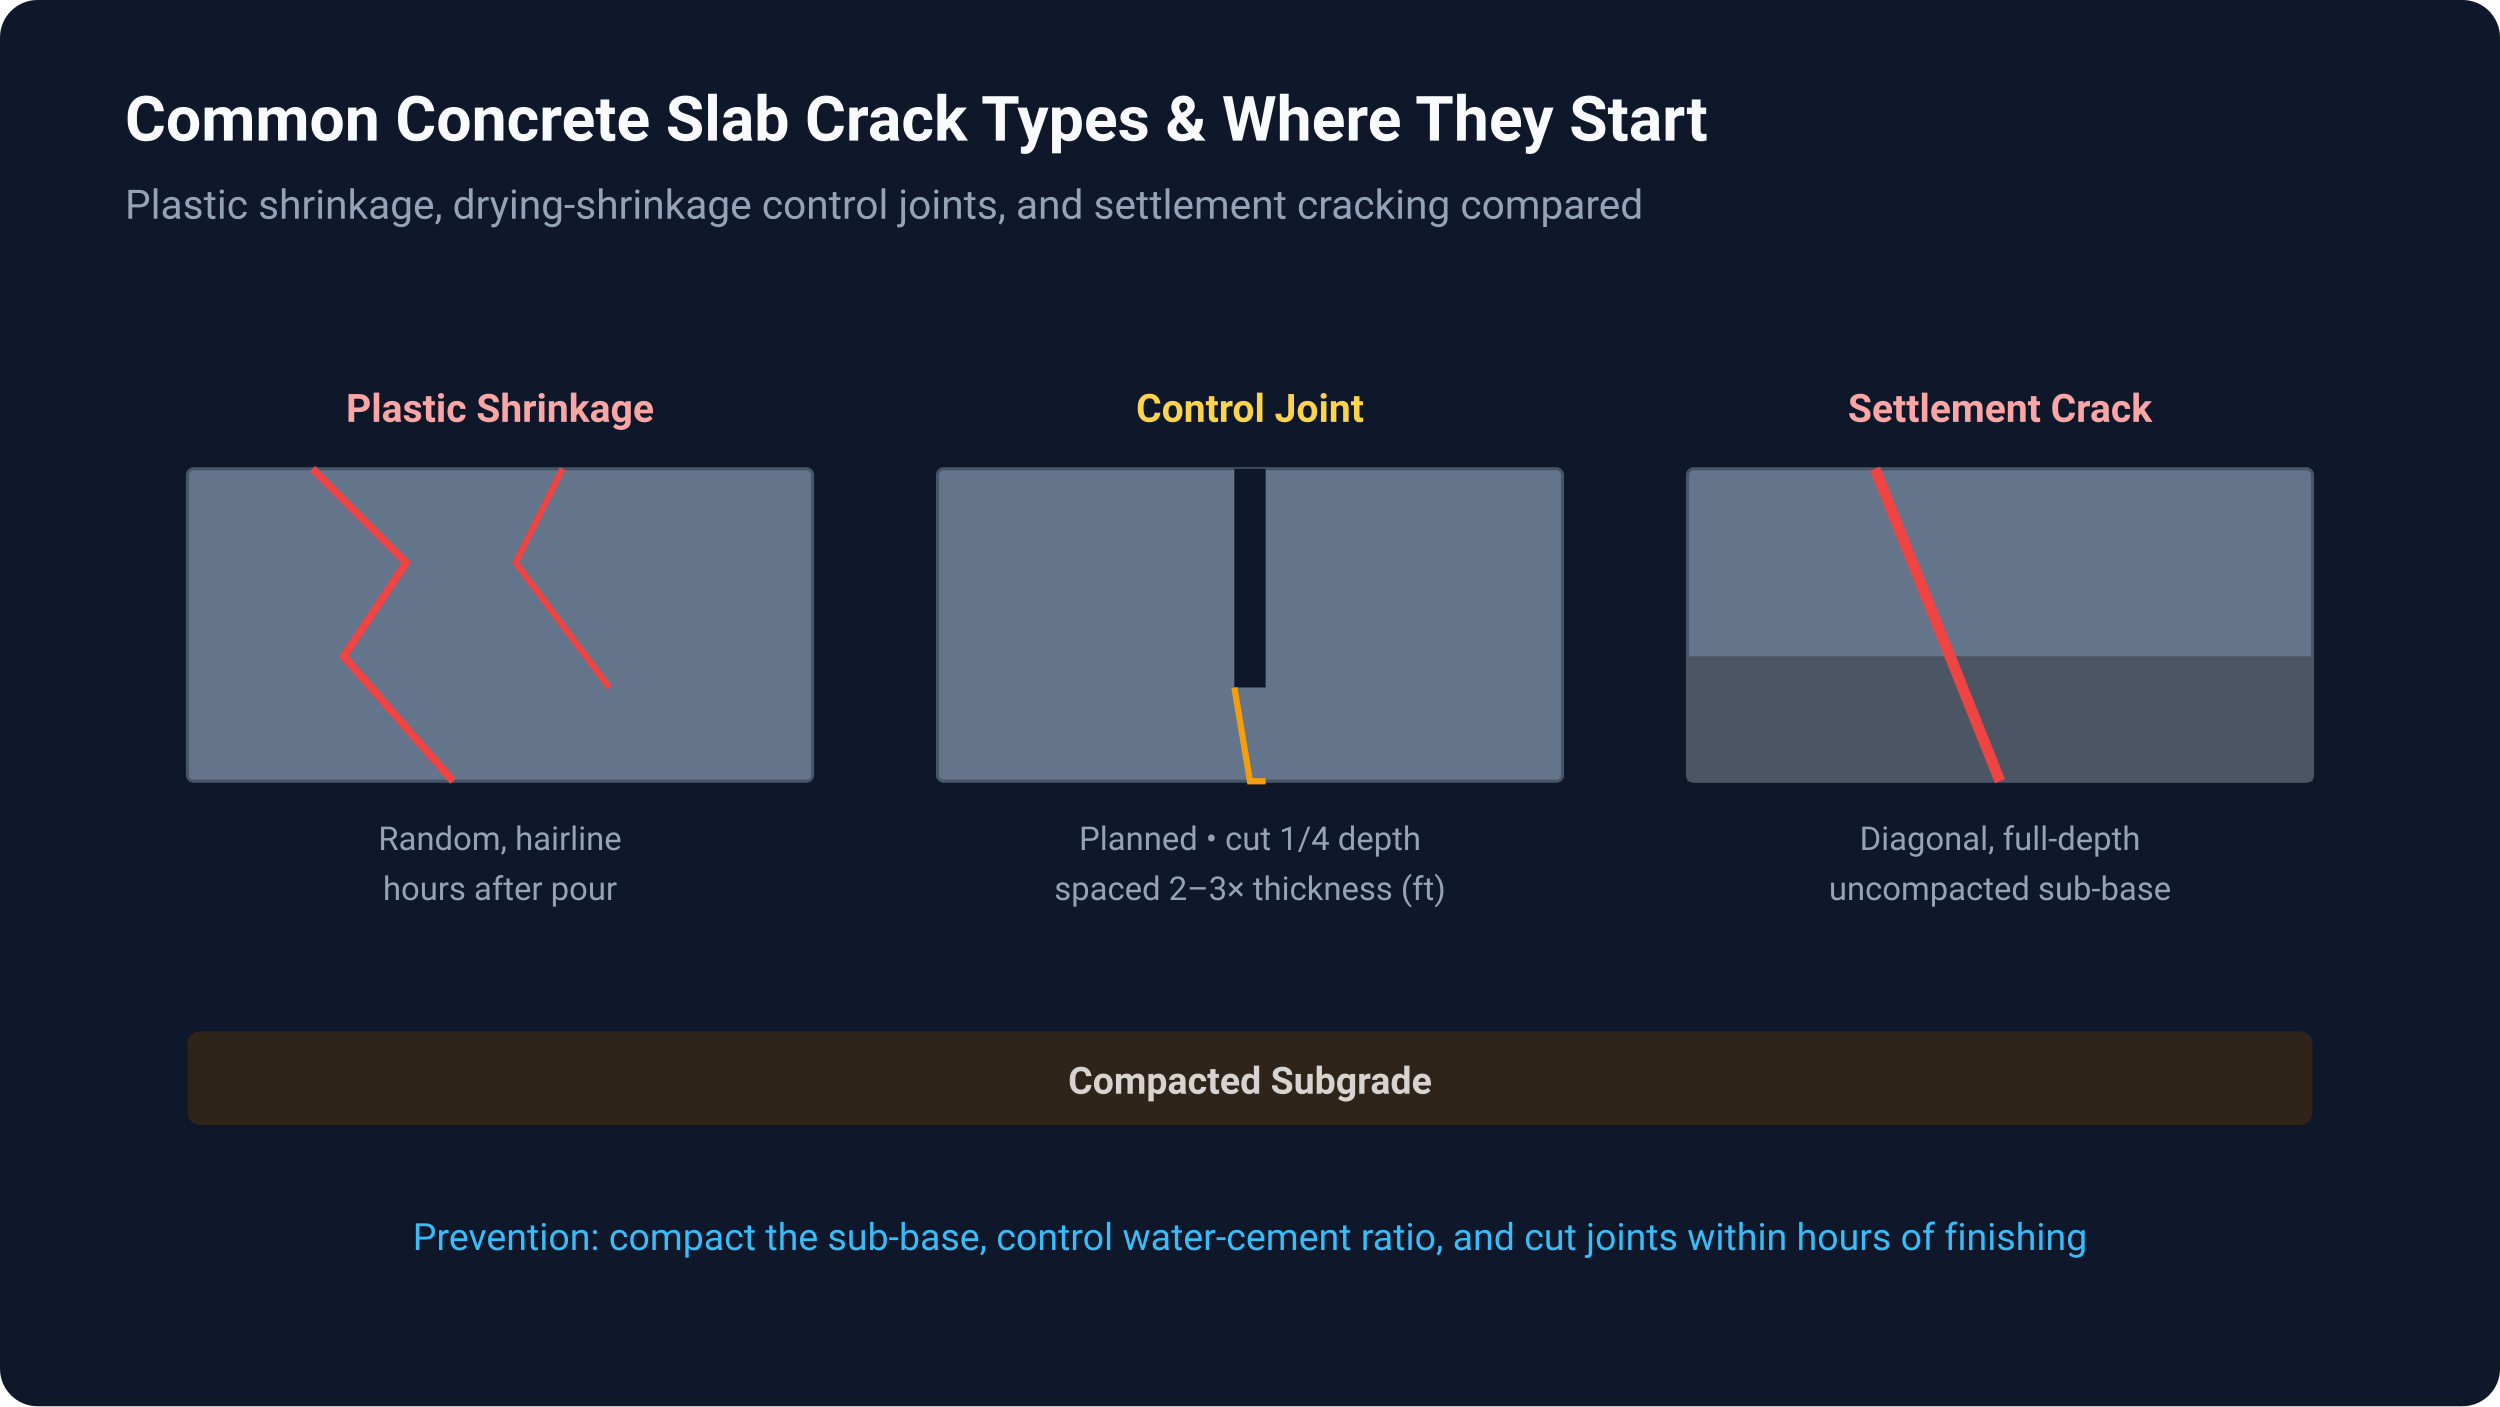
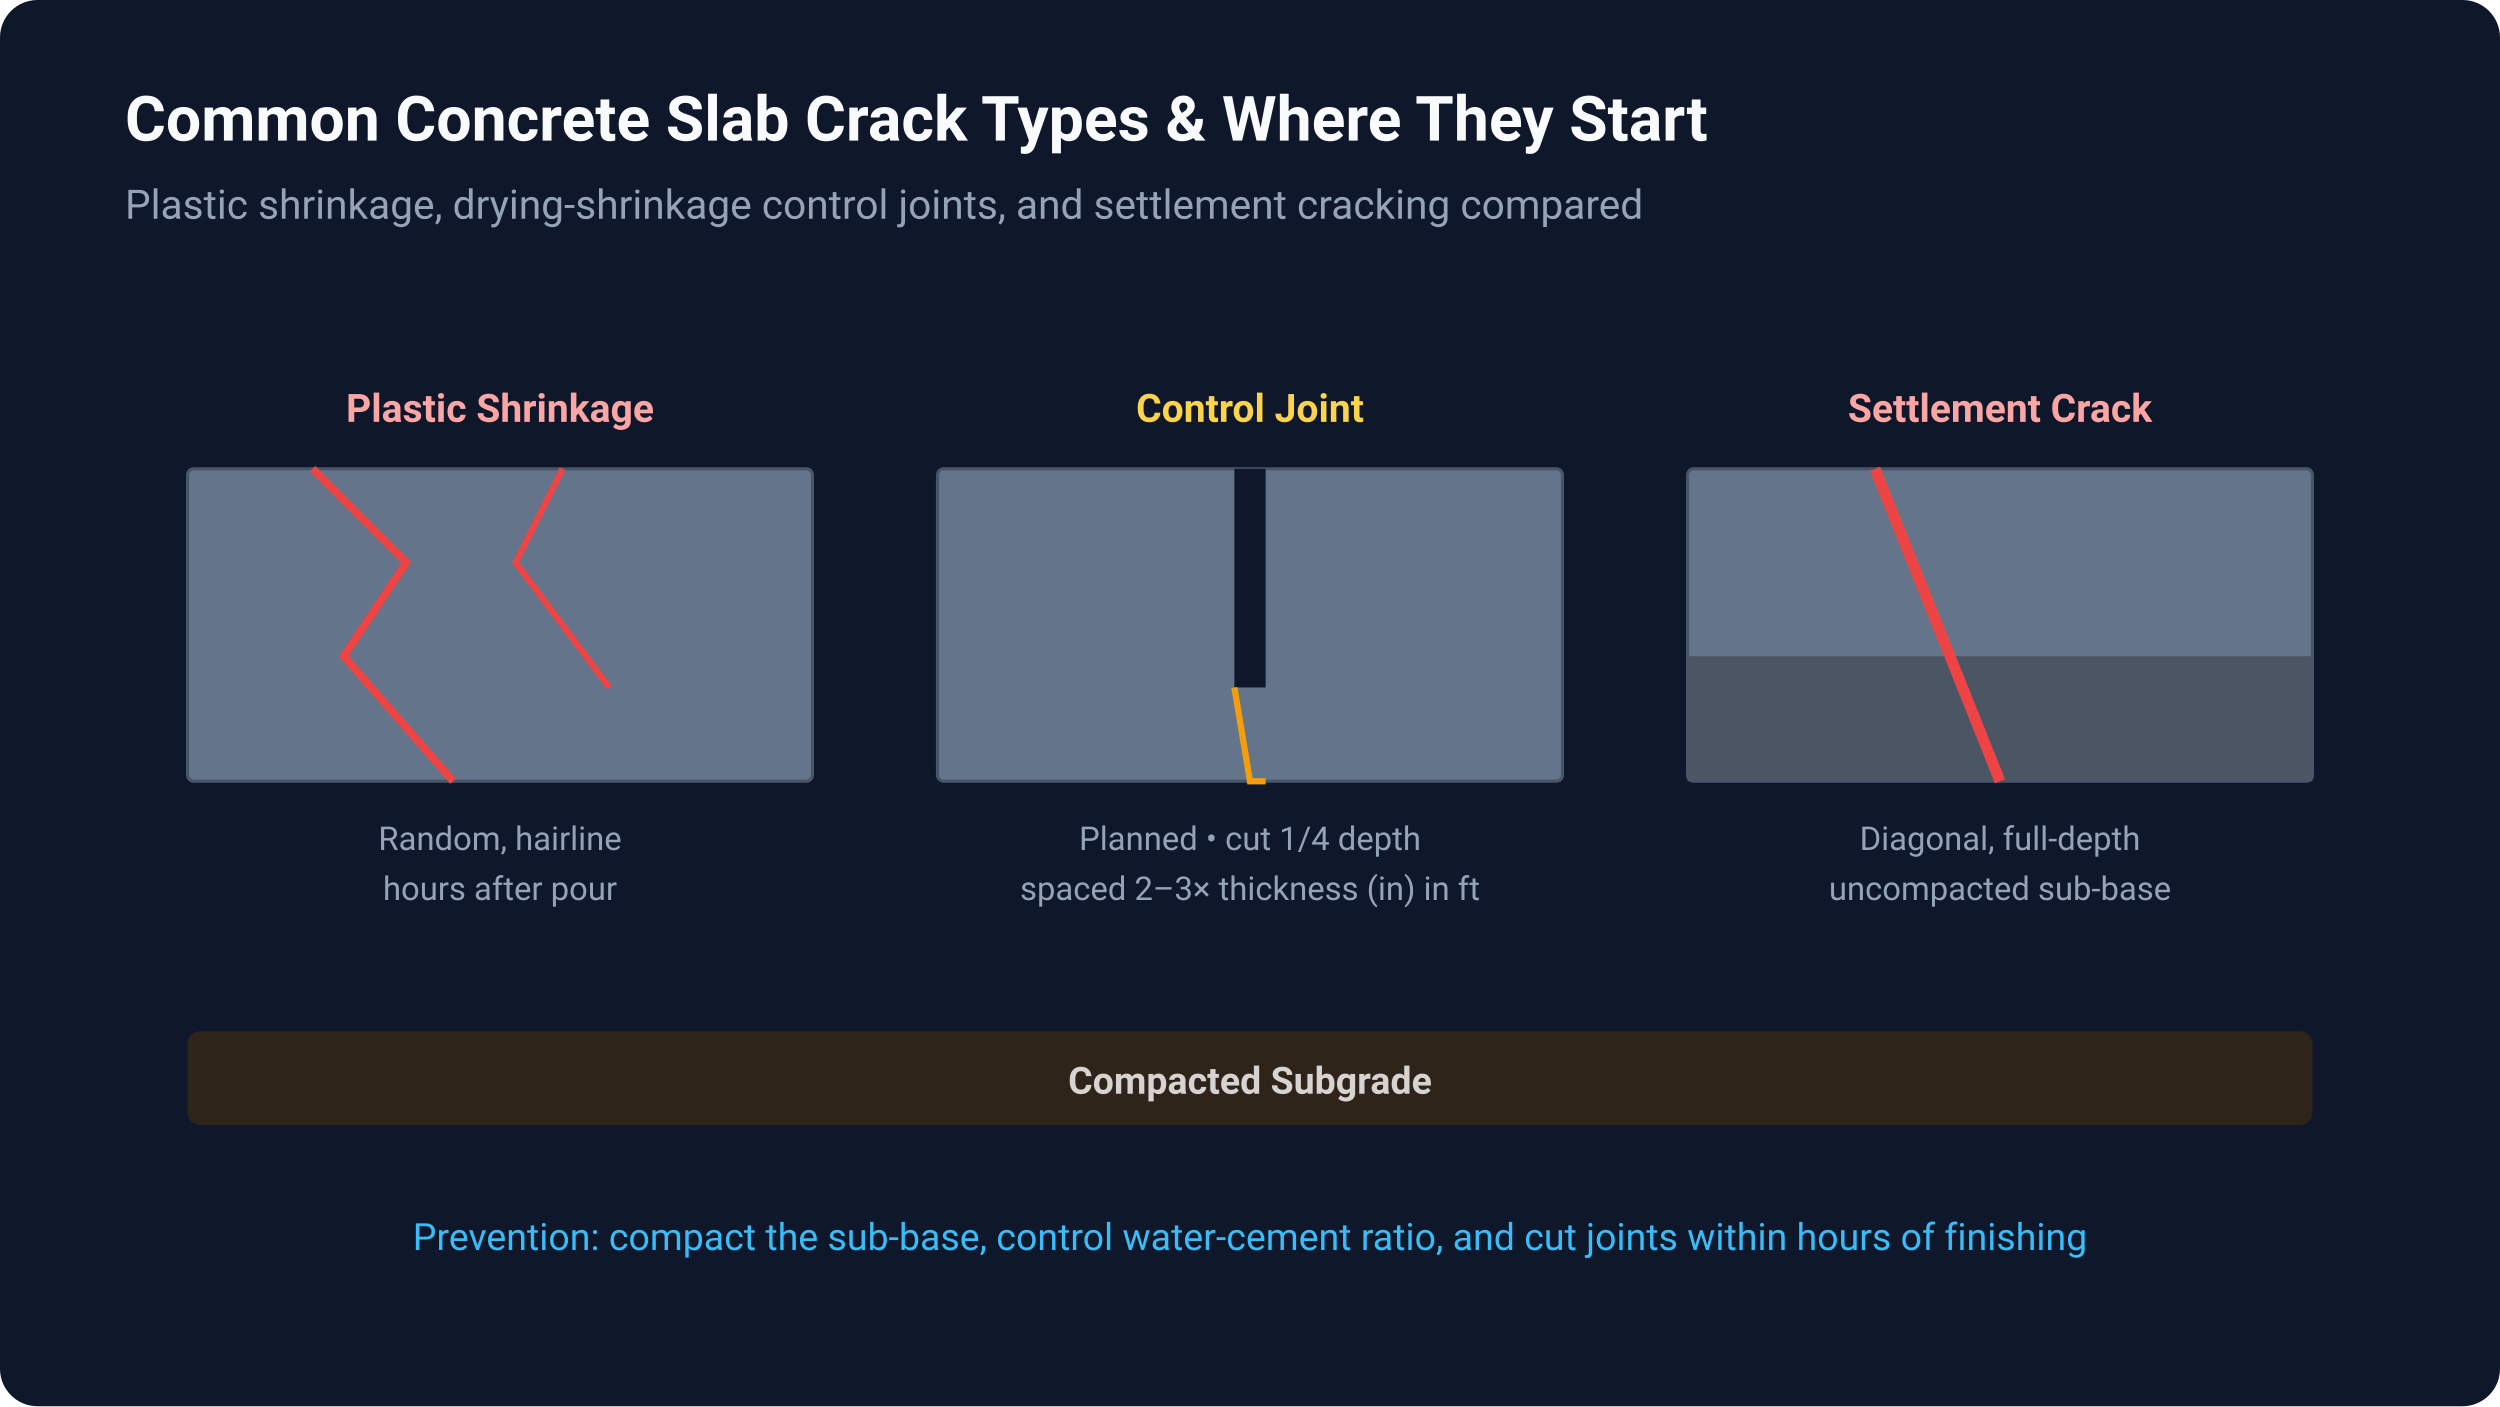
<svg xmlns="http://www.w3.org/2000/svg" viewBox="0 0 800 450" fill="none" width="100%" height="100%">
  <rect width="800" height="450" rx="12" fill="#0F172A" />
  <text x="40" y="45" font-family="-apple-system, BlinkMacSystemFont, 'Segoe UI', Roboto, sans-serif" font-size="20" font-weight="700" fill="#F8FAFC">Common Concrete Slab Crack Types &amp; Where They Start</text>
  <text x="40" y="70" font-family="-apple-system, BlinkMacSystemFont, 'Segoe UI', Roboto, sans-serif" font-size="13" fill="#94A3B8">Plastic shrinkage, drying-shrinkage control joints, and settlement cracking compared</text>
  <rect x="60" y="150" width="200" height="100" fill="#64748B" rx="2" stroke="#475569" stroke-width="1" />
  <path d="M100 150 L130 180 L110 210 L145 250" stroke="#EF4444" stroke-width="2.5" fill="none" />
  <path d="M180 150 L165 180 L195 220" stroke="#EF4444" stroke-width="2" fill="none" />
  <text x="160" y="135" font-family="-apple-system, BlinkMacSystemFont, 'Segoe UI', Roboto, sans-serif" font-size="12.5" font-weight="700" fill="#FCA5A5" text-anchor="middle">Plastic Shrinkage</text>
  <text x="160" y="272" font-family="-apple-system, BlinkMacSystemFont, 'Segoe UI', Roboto, sans-serif" font-size="10.5" fill="#94A3B8" text-anchor="middle">Random, hairline</text>
  <text x="160" y="288" font-family="-apple-system, BlinkMacSystemFont, 'Segoe UI', Roboto, sans-serif" font-size="10.5" fill="#94A3B8" text-anchor="middle">hours after pour</text>
  <rect x="300" y="150" width="200" height="100" fill="#64748B" rx="2" stroke="#475569" stroke-width="1" />
  <rect x="395" y="150" width="10" height="70" fill="#0F172A" />
  <path d="M395 220 L400 250 L405 250" stroke="#F59E0B" stroke-width="2" fill="none" />
  <text x="400" y="135" font-family="-apple-system, BlinkMacSystemFont, 'Segoe UI', Roboto, sans-serif" font-size="12.5" font-weight="700" fill="#FCD34D" text-anchor="middle">Control Joint</text>
  <text x="400" y="272" font-family="-apple-system, BlinkMacSystemFont, 'Segoe UI', Roboto, sans-serif" font-size="10.5" fill="#94A3B8" text-anchor="middle">Planned • cut 1/4 depth</text>
-   <text x="400" y="288" font-family="-apple-system, BlinkMacSystemFont, 'Segoe UI', Roboto, sans-serif" font-size="10.5" fill="#94A3B8" text-anchor="middle">spaced 2–3× thickness (ft)</text>
+   <text x="400" y="288" font-family="-apple-system, BlinkMacSystemFont, 'Segoe UI', Roboto, sans-serif" font-size="10.5" fill="#94A3B8" text-anchor="middle">spaced 2–3× thickness (in) in ft</text>
  <rect x="540" y="150" width="200" height="100" fill="#64748B" rx="2" stroke="#475569" stroke-width="1" />
  <rect x="540" y="210" width="200" height="40" fill="#4B5563" />
  <path d="M600 150 L640 250" stroke="#EF4444" stroke-width="3.5" fill="none" />
  <text x="640" y="135" font-family="-apple-system, BlinkMacSystemFont, 'Segoe UI', Roboto, sans-serif" font-size="12.5" font-weight="700" fill="#FCA5A5" text-anchor="middle">Settlement Crack</text>
  <text x="640" y="272" font-family="-apple-system, BlinkMacSystemFont, 'Segoe UI', Roboto, sans-serif" font-size="10.5" fill="#94A3B8" text-anchor="middle">Diagonal, full-depth</text>
  <text x="640" y="288" font-family="-apple-system, BlinkMacSystemFont, 'Segoe UI', Roboto, sans-serif" font-size="10.5" fill="#94A3B8" text-anchor="middle">uncompacted sub-base</text>
  <rect x="60" y="330" width="680" height="30" fill="#2E2419" rx="4" />
  <text x="400" y="350" font-family="-apple-system, BlinkMacSystemFont, 'Segoe UI', Roboto, sans-serif" font-size="12" font-weight="600" fill="#D6D3D1" text-anchor="middle">Compacted Subgrade</text>
  <text x="400" y="400" font-family="-apple-system, BlinkMacSystemFont, 'Segoe UI', Roboto, sans-serif" font-size="12" fill="#38BDF8" text-anchor="middle">Prevention: compact the sub-base, control water-cement ratio, and cut joints within hours of finishing</text>
</svg>
